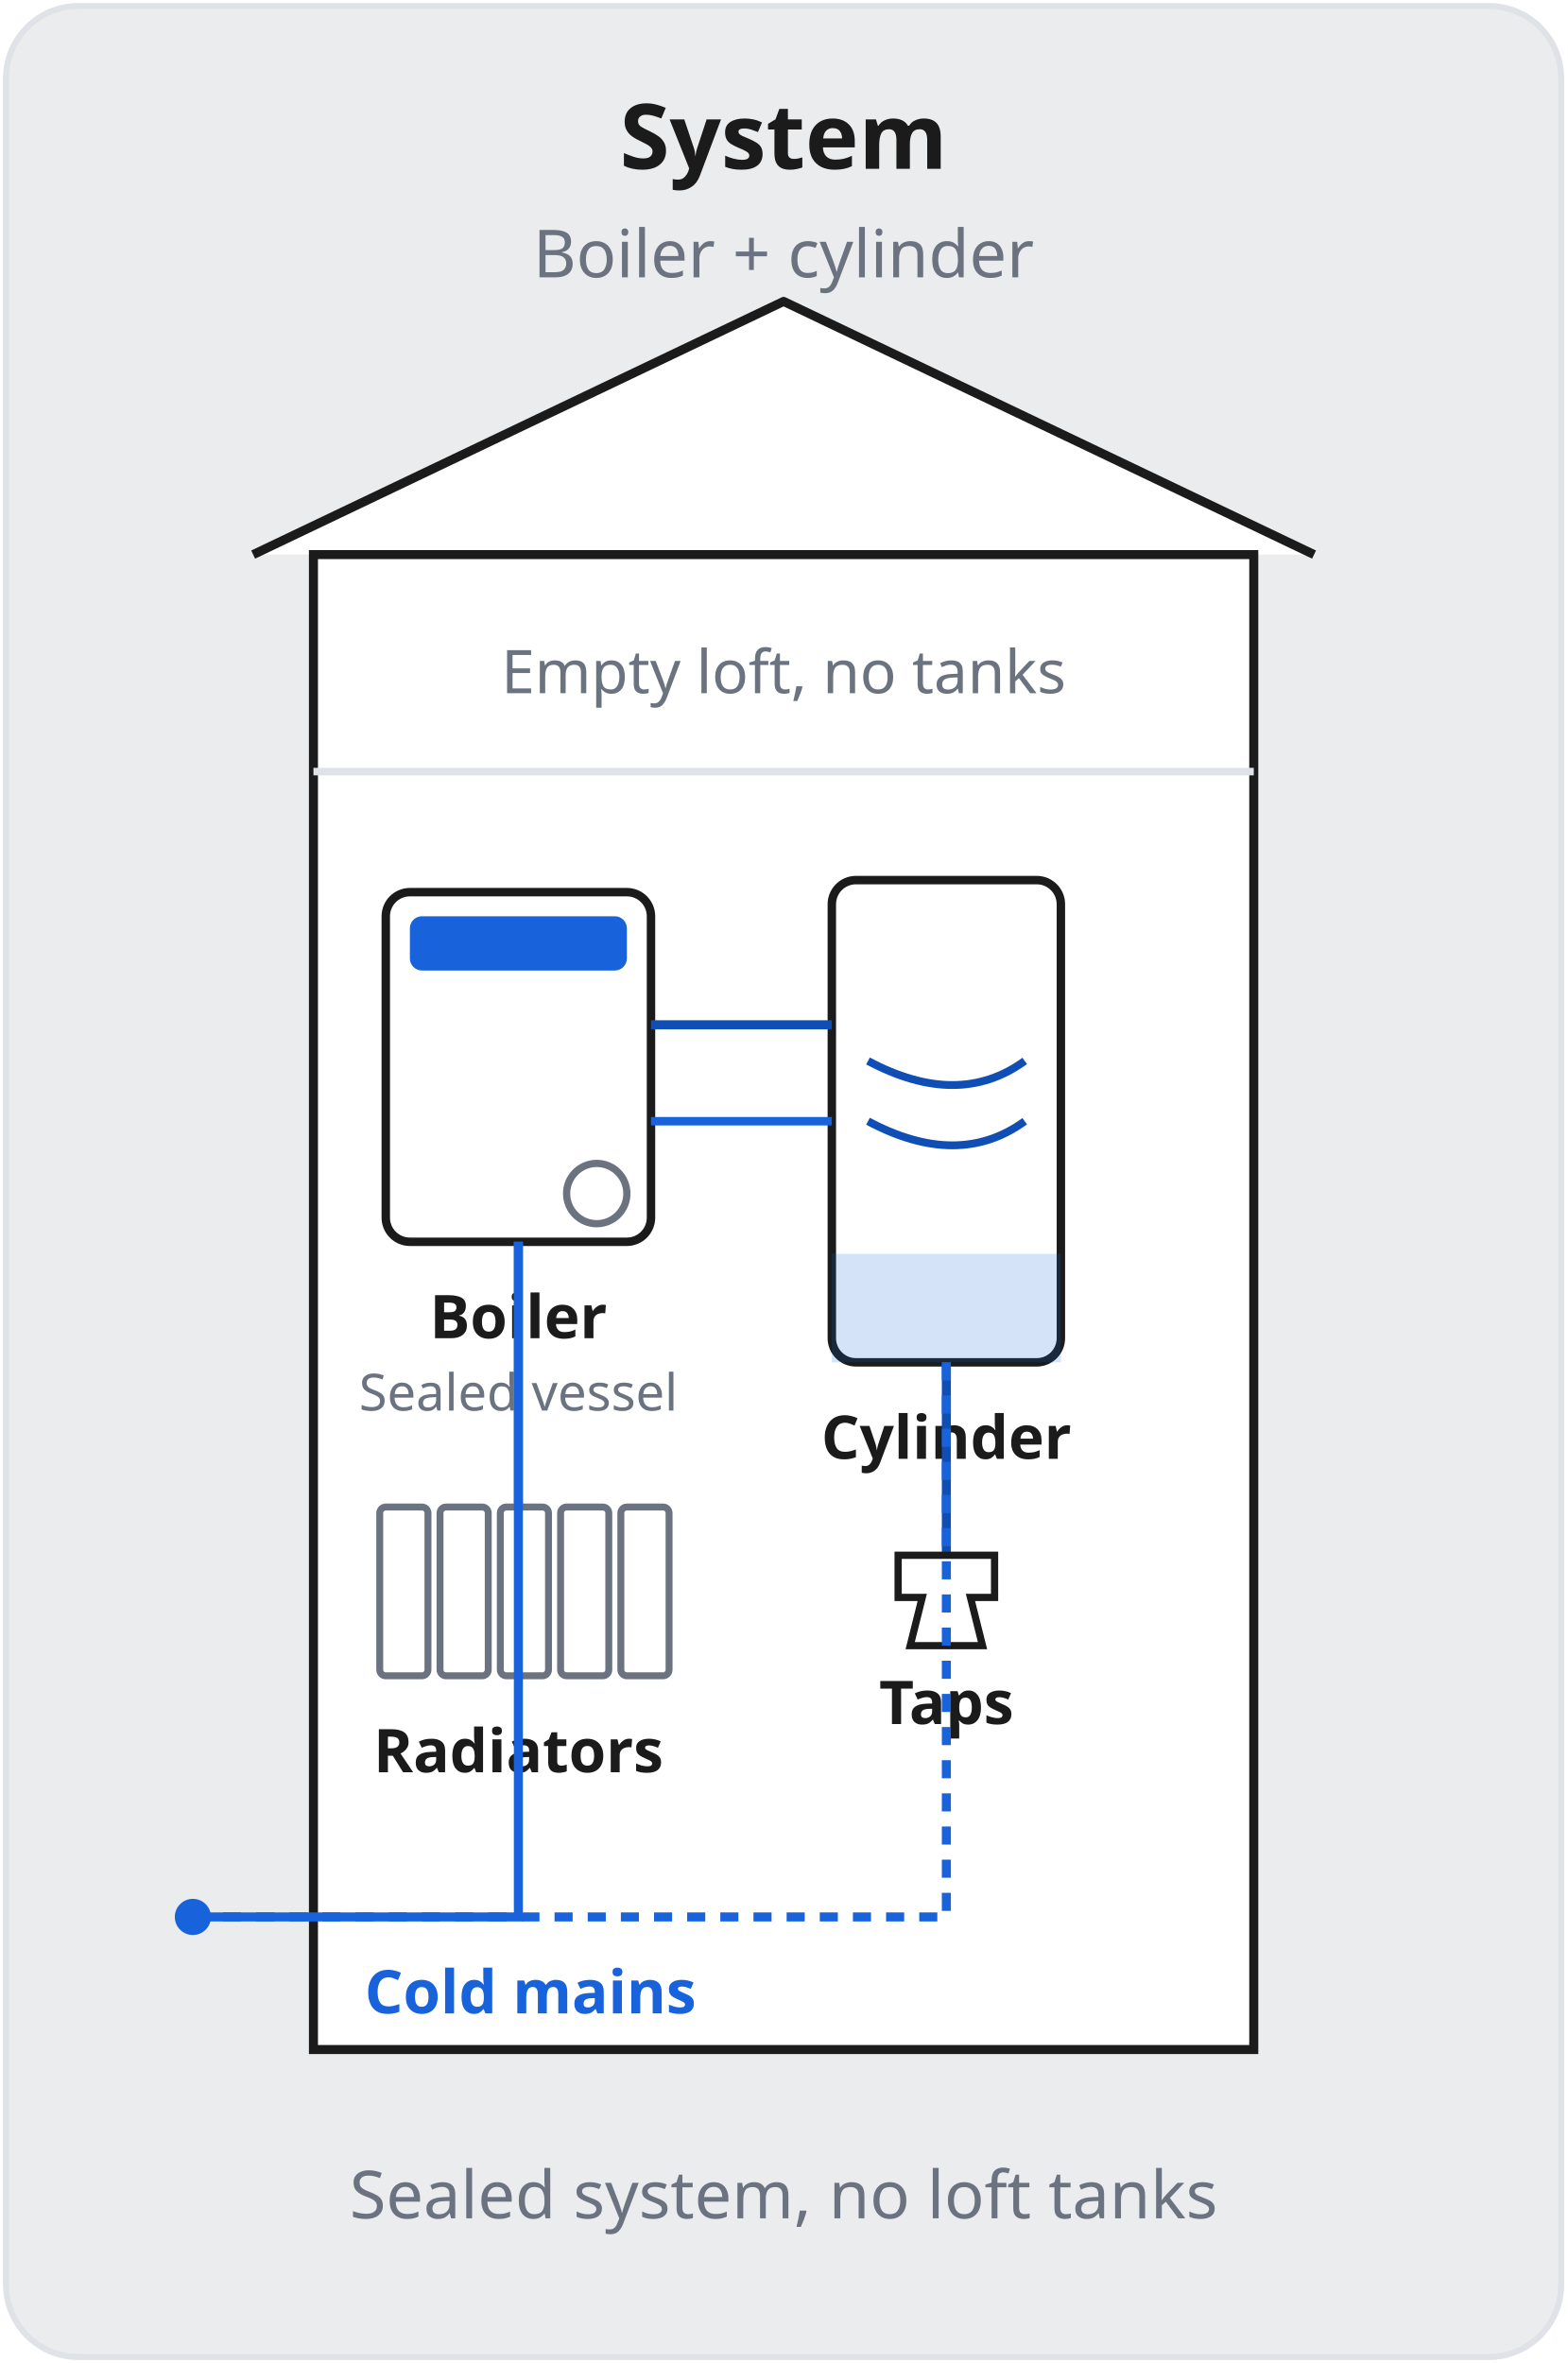
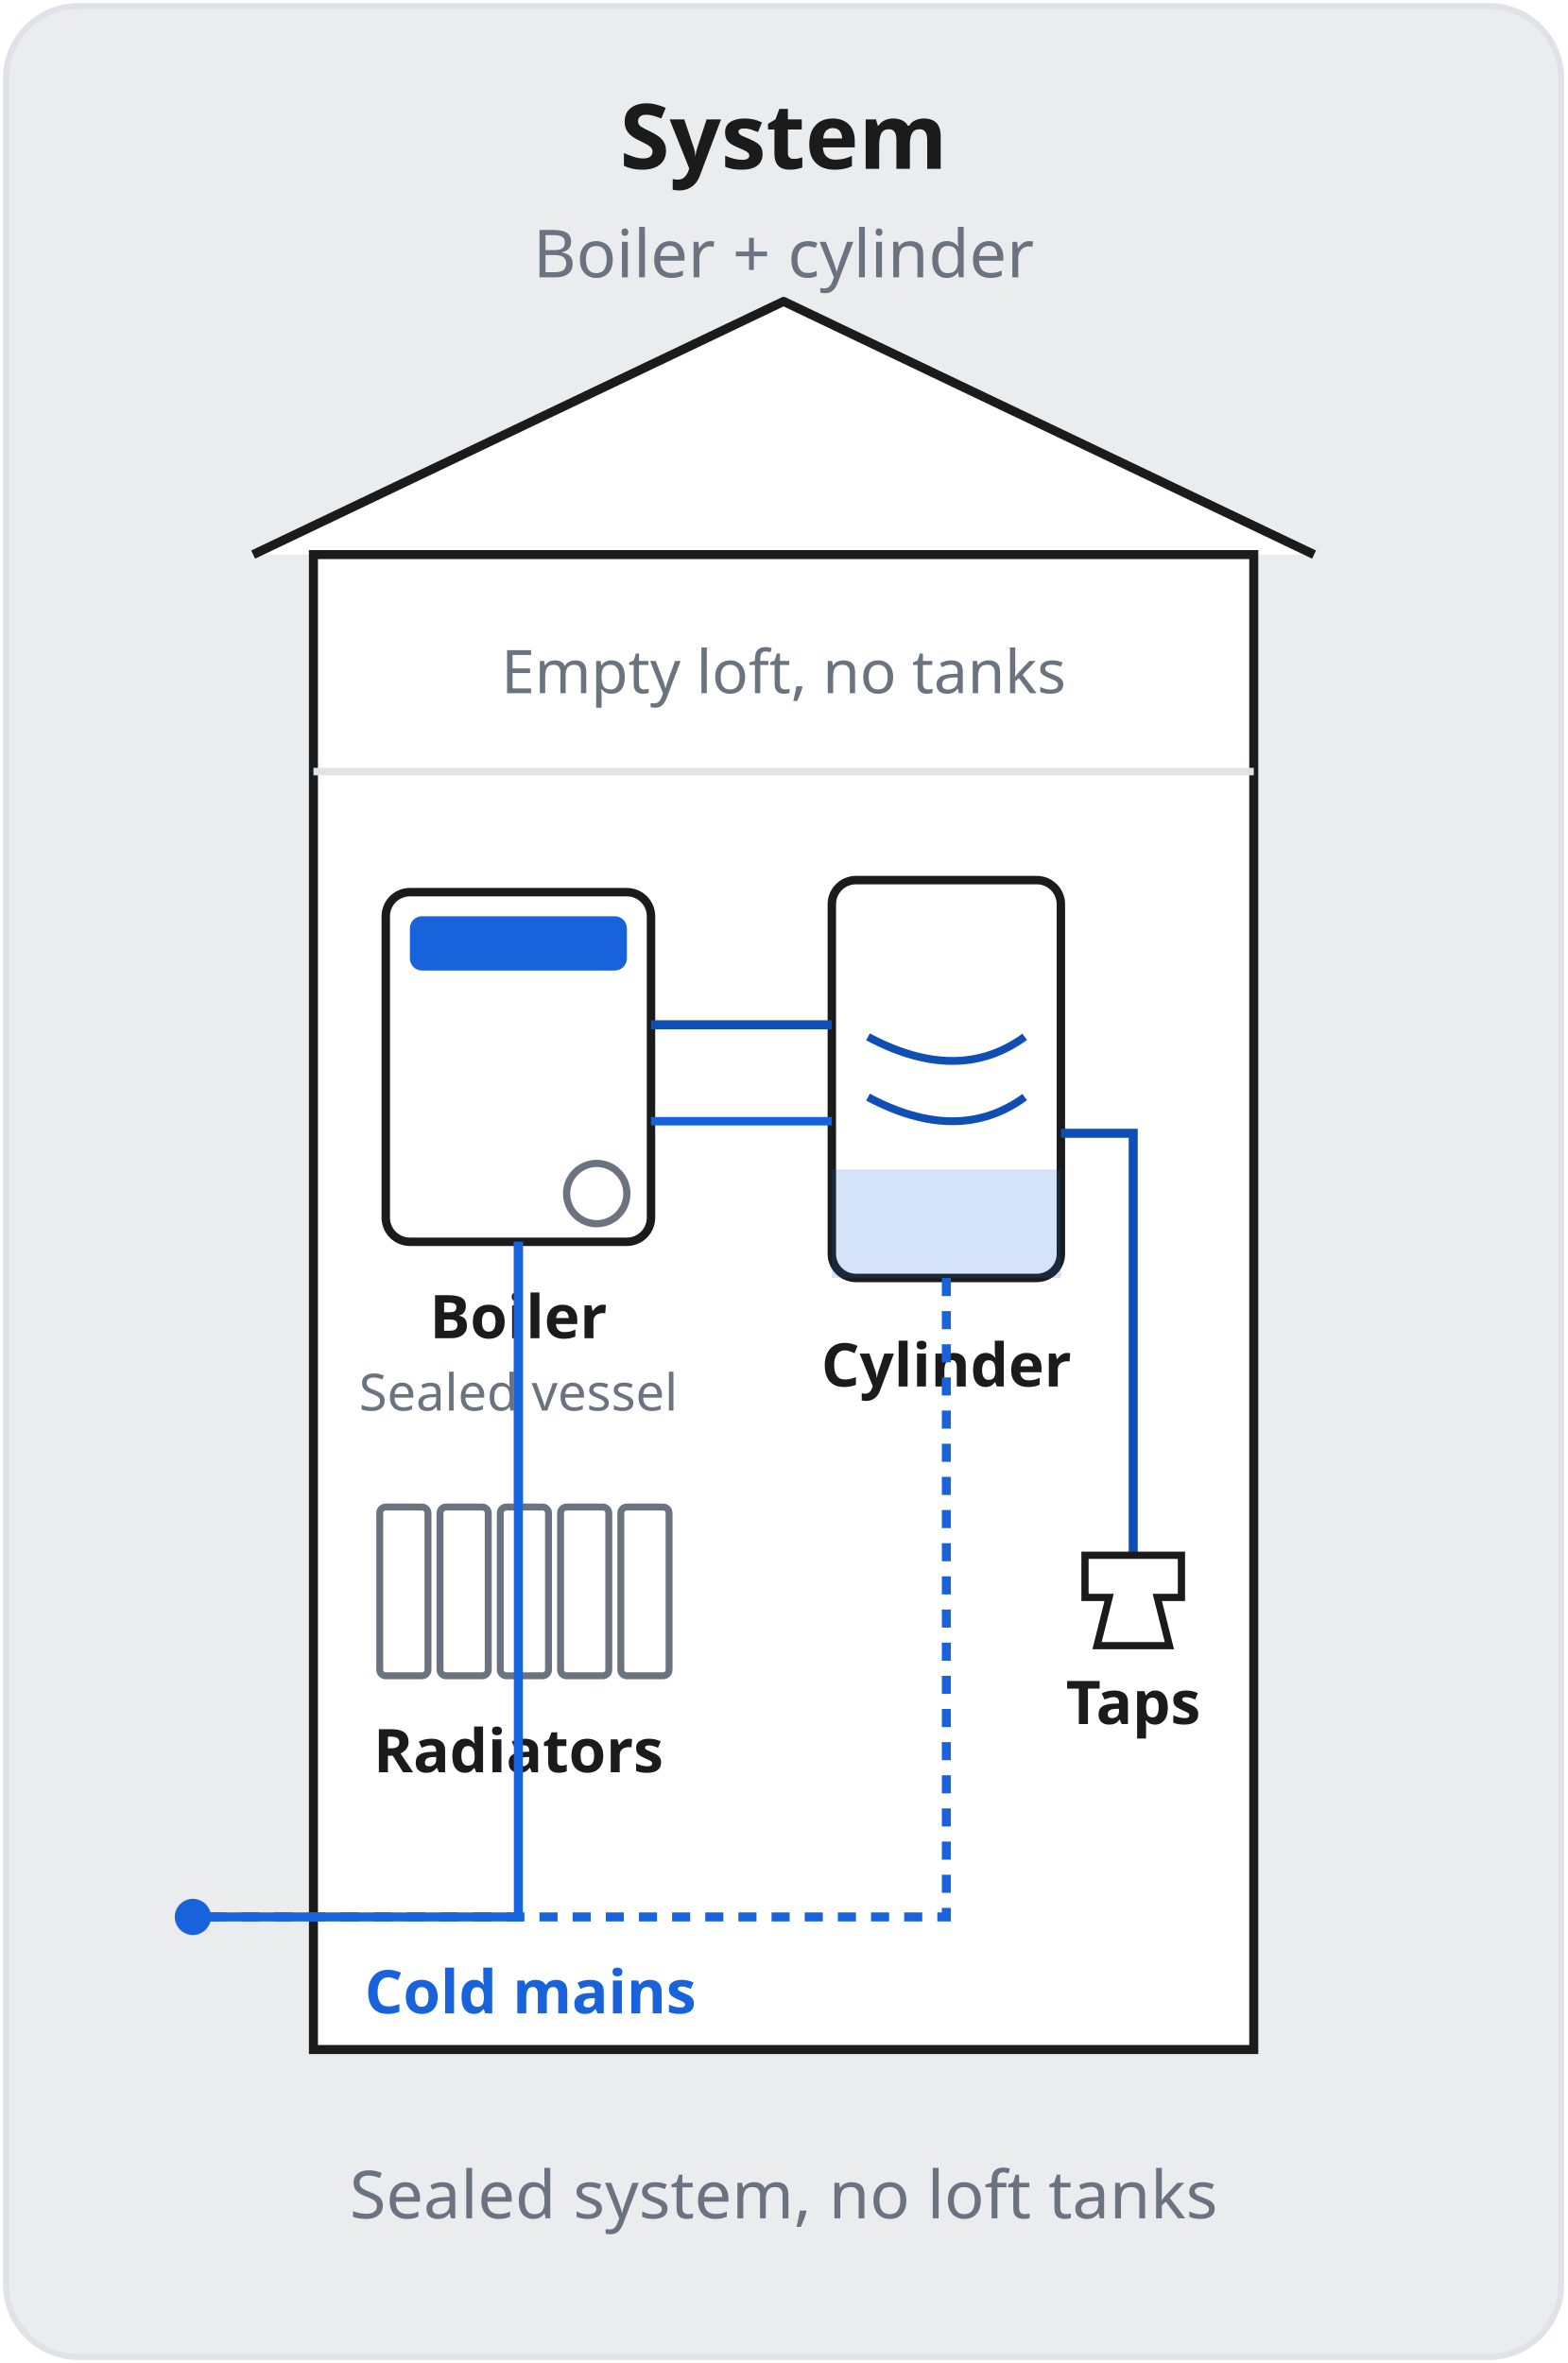
<svg xmlns="http://www.w3.org/2000/svg" class="guide-svg" viewBox="0 0 260 392" width="100%" height="auto" role="img" aria-labelledby="system-title">
  <rect x="1" y="1" width="258" height="390" rx="12" fill="var(--bg, #ebeced)" stroke="var(--border, #dfe2e6)" />
  <text x="130" y="28" text-anchor="middle" fill="var(--text, #1b1b1b)" font-family="system-ui, sans-serif" font-size="15" font-weight="700">System</text>
  <text x="130" y="46" text-anchor="middle" fill="var(--text-muted, #6b7280)" font-family="system-ui, sans-serif" font-size="11">Boiler + cylinder</text>
  <path d="M42 92 L130 50 L218 92" fill="var(--surface, #fff)" stroke="var(--text, #1b1b1b)" stroke-width="1.5" stroke-linejoin="round" />
  <rect x="52" y="92" width="156" height="248" fill="var(--surface, #fff)" stroke="var(--text, #1b1b1b)" stroke-width="1.5" />
  <line x1="52" y1="128" x2="208" y2="128" stroke="var(--border, #dfe2e6)" stroke-width="1.25" />
  <text x="130" y="115" text-anchor="middle" fill="var(--text-muted, #6b7280)" font-family="system-ui, sans-serif" font-size="10">Empty loft, no tanks</text>
  <rect x="64" y="148" width="44" height="58" rx="4" fill="var(--surface, #fff)" stroke="var(--text, #1b1b1b)" stroke-width="1.4" />
  <rect x="68" y="152" width="36" height="9" rx="2" fill="var(--accent, #1863dc)" />
  <path d="M86 171c0 0-3 4-3 6.2a3 3 0 1 0 6 0c0-2.2-3-6.2-3-6.2z" fill="var(--surface, #fff)" />
  <circle cx="99" cy="198" r="5" fill="var(--surface, #fff)" stroke="var(--text-muted, #6b7280)" stroke-width="1.2" />
  <text x="86" y="222" text-anchor="middle" fill="var(--text, #1b1b1b)" font-family="system-ui, sans-serif" font-size="10" font-weight="600">Boiler</text>
  <text x="86" y="234" text-anchor="middle" fill="var(--text-muted, #6b7280)" font-family="system-ui, sans-serif" font-size="8.5">Sealed vessel</text>
-   <rect x="138" y="146" width="38" height="80" rx="4" fill="var(--surface, #fff)" stroke="var(--text, #1b1b1b)" stroke-width="1.4" />
-   <path d="M144 176 q15 8 26 0" fill="none" stroke="var(--accent-dark, #0f4eb5)" stroke-width="1.3" />
-   <path d="M144 186 q15 8 26 0" fill="none" stroke="var(--accent-dark, #0f4eb5)" stroke-width="1.3" />
-   <rect x="138" y="208" width="38" height="18" fill="var(--accent, #1863dc)" opacity="0.18" />
-   <text x="157" y="242" text-anchor="middle" fill="var(--text, #1b1b1b)" font-family="system-ui, sans-serif" font-size="10" font-weight="600">Cylinder</text>
+   <rect x="138" y="146" width="38" height="66" rx="4" fill="var(--surface, #fff)" stroke="var(--text, #1b1b1b)" stroke-width="1.4" />
+   <path d="M144 172 q15 8 26 0" fill="none" stroke="var(--accent-dark, #0f4eb5)" stroke-width="1.3" />
+   <path d="M144 182 q15 8 26 0" fill="none" stroke="var(--accent-dark, #0f4eb5)" stroke-width="1.3" />
+   <rect x="138" y="194" width="38" height="18" fill="var(--accent, #1863dc)" opacity="0.18" />
+   <text x="157" y="230" text-anchor="middle" fill="var(--text, #1b1b1b)" font-family="system-ui, sans-serif" font-size="10" font-weight="600">Cylinder</text>
  <path d="M108 170 H138" fill="none" stroke="var(--accent-dark, #0f4eb5)" stroke-width="1.5" />
  <path d="M108 186 H138" fill="none" stroke="var(--accent, #1863dc)" stroke-width="1.4" />
-   <path d="M157 226 V258" fill="none" stroke="var(--accent-dark, #0f4eb5)" stroke-width="1.5" />
-   <path d="M149 258 h16 v7 h-4 l2 8 h-12 l2-8 h-4z" fill="var(--surface, #fff)" stroke="var(--text, #1b1b1b)" stroke-width="1.2" />
-   <text x="157" y="286" text-anchor="middle" fill="var(--text, #1b1b1b)" font-family="system-ui, sans-serif" font-size="10" font-weight="600">Taps</text>
+   <path d="M176 188 H188 V258" fill="none" stroke="var(--accent-dark, #0f4eb5)" stroke-width="1.5" />
+   <path d="M180 258 h16 v7 h-4 l2 8 h-12 l2-8 h-4z" fill="var(--surface, #fff)" stroke="var(--text, #1b1b1b)" stroke-width="1.2" />
+   <text x="188" y="286" text-anchor="middle" fill="var(--text, #1b1b1b)" font-family="system-ui, sans-serif" font-size="10" font-weight="600">Taps</text>
  <path d="M86 206 V250" fill="none" stroke="var(--text-muted, #6b7280)" stroke-width="1.5" />
  <g transform="translate(63 250)" fill="var(--surface, #fff)" stroke="var(--text-muted, #6b7280)" stroke-width="1.15">
    <rect x="0" y="0" width="8" height="28" rx="1" />
    <rect x="10" y="0" width="8" height="28" rx="1" />
    <rect x="20" y="0" width="8" height="28" rx="1" />
    <rect x="30" y="0" width="8" height="28" rx="1" />
    <rect x="40" y="0" width="8" height="28" rx="1" />
  </g>
  <text x="86" y="294" text-anchor="middle" fill="var(--text, #1b1b1b)" font-family="system-ui, sans-serif" font-size="10" font-weight="600">Radiators</text>
  <path d="M32 318 H86 V206" fill="none" stroke="var(--accent, #1863dc)" stroke-width="1.5" />
-   <path d="M157 226 V318 H32" fill="none" stroke="var(--accent, #1863dc)" stroke-width="1.5" stroke-dasharray="3 2.5" />
+   <path d="M157 212 V318 H32" fill="none" stroke="var(--accent, #1863dc)" stroke-width="1.5" stroke-dasharray="3 2.5" />
  <circle cx="32" cy="318" r="3" fill="var(--accent, #1863dc)" />
  <text x="88" y="334" text-anchor="middle" fill="var(--accent, #1863dc)" font-family="system-ui, sans-serif" font-size="10" font-weight="600">Cold mains</text>
  <text x="130" y="368" text-anchor="middle" fill="var(--text-muted, #6b7280)" font-family="system-ui, sans-serif" font-size="11">Sealed system, no loft tanks</text>
</svg>
